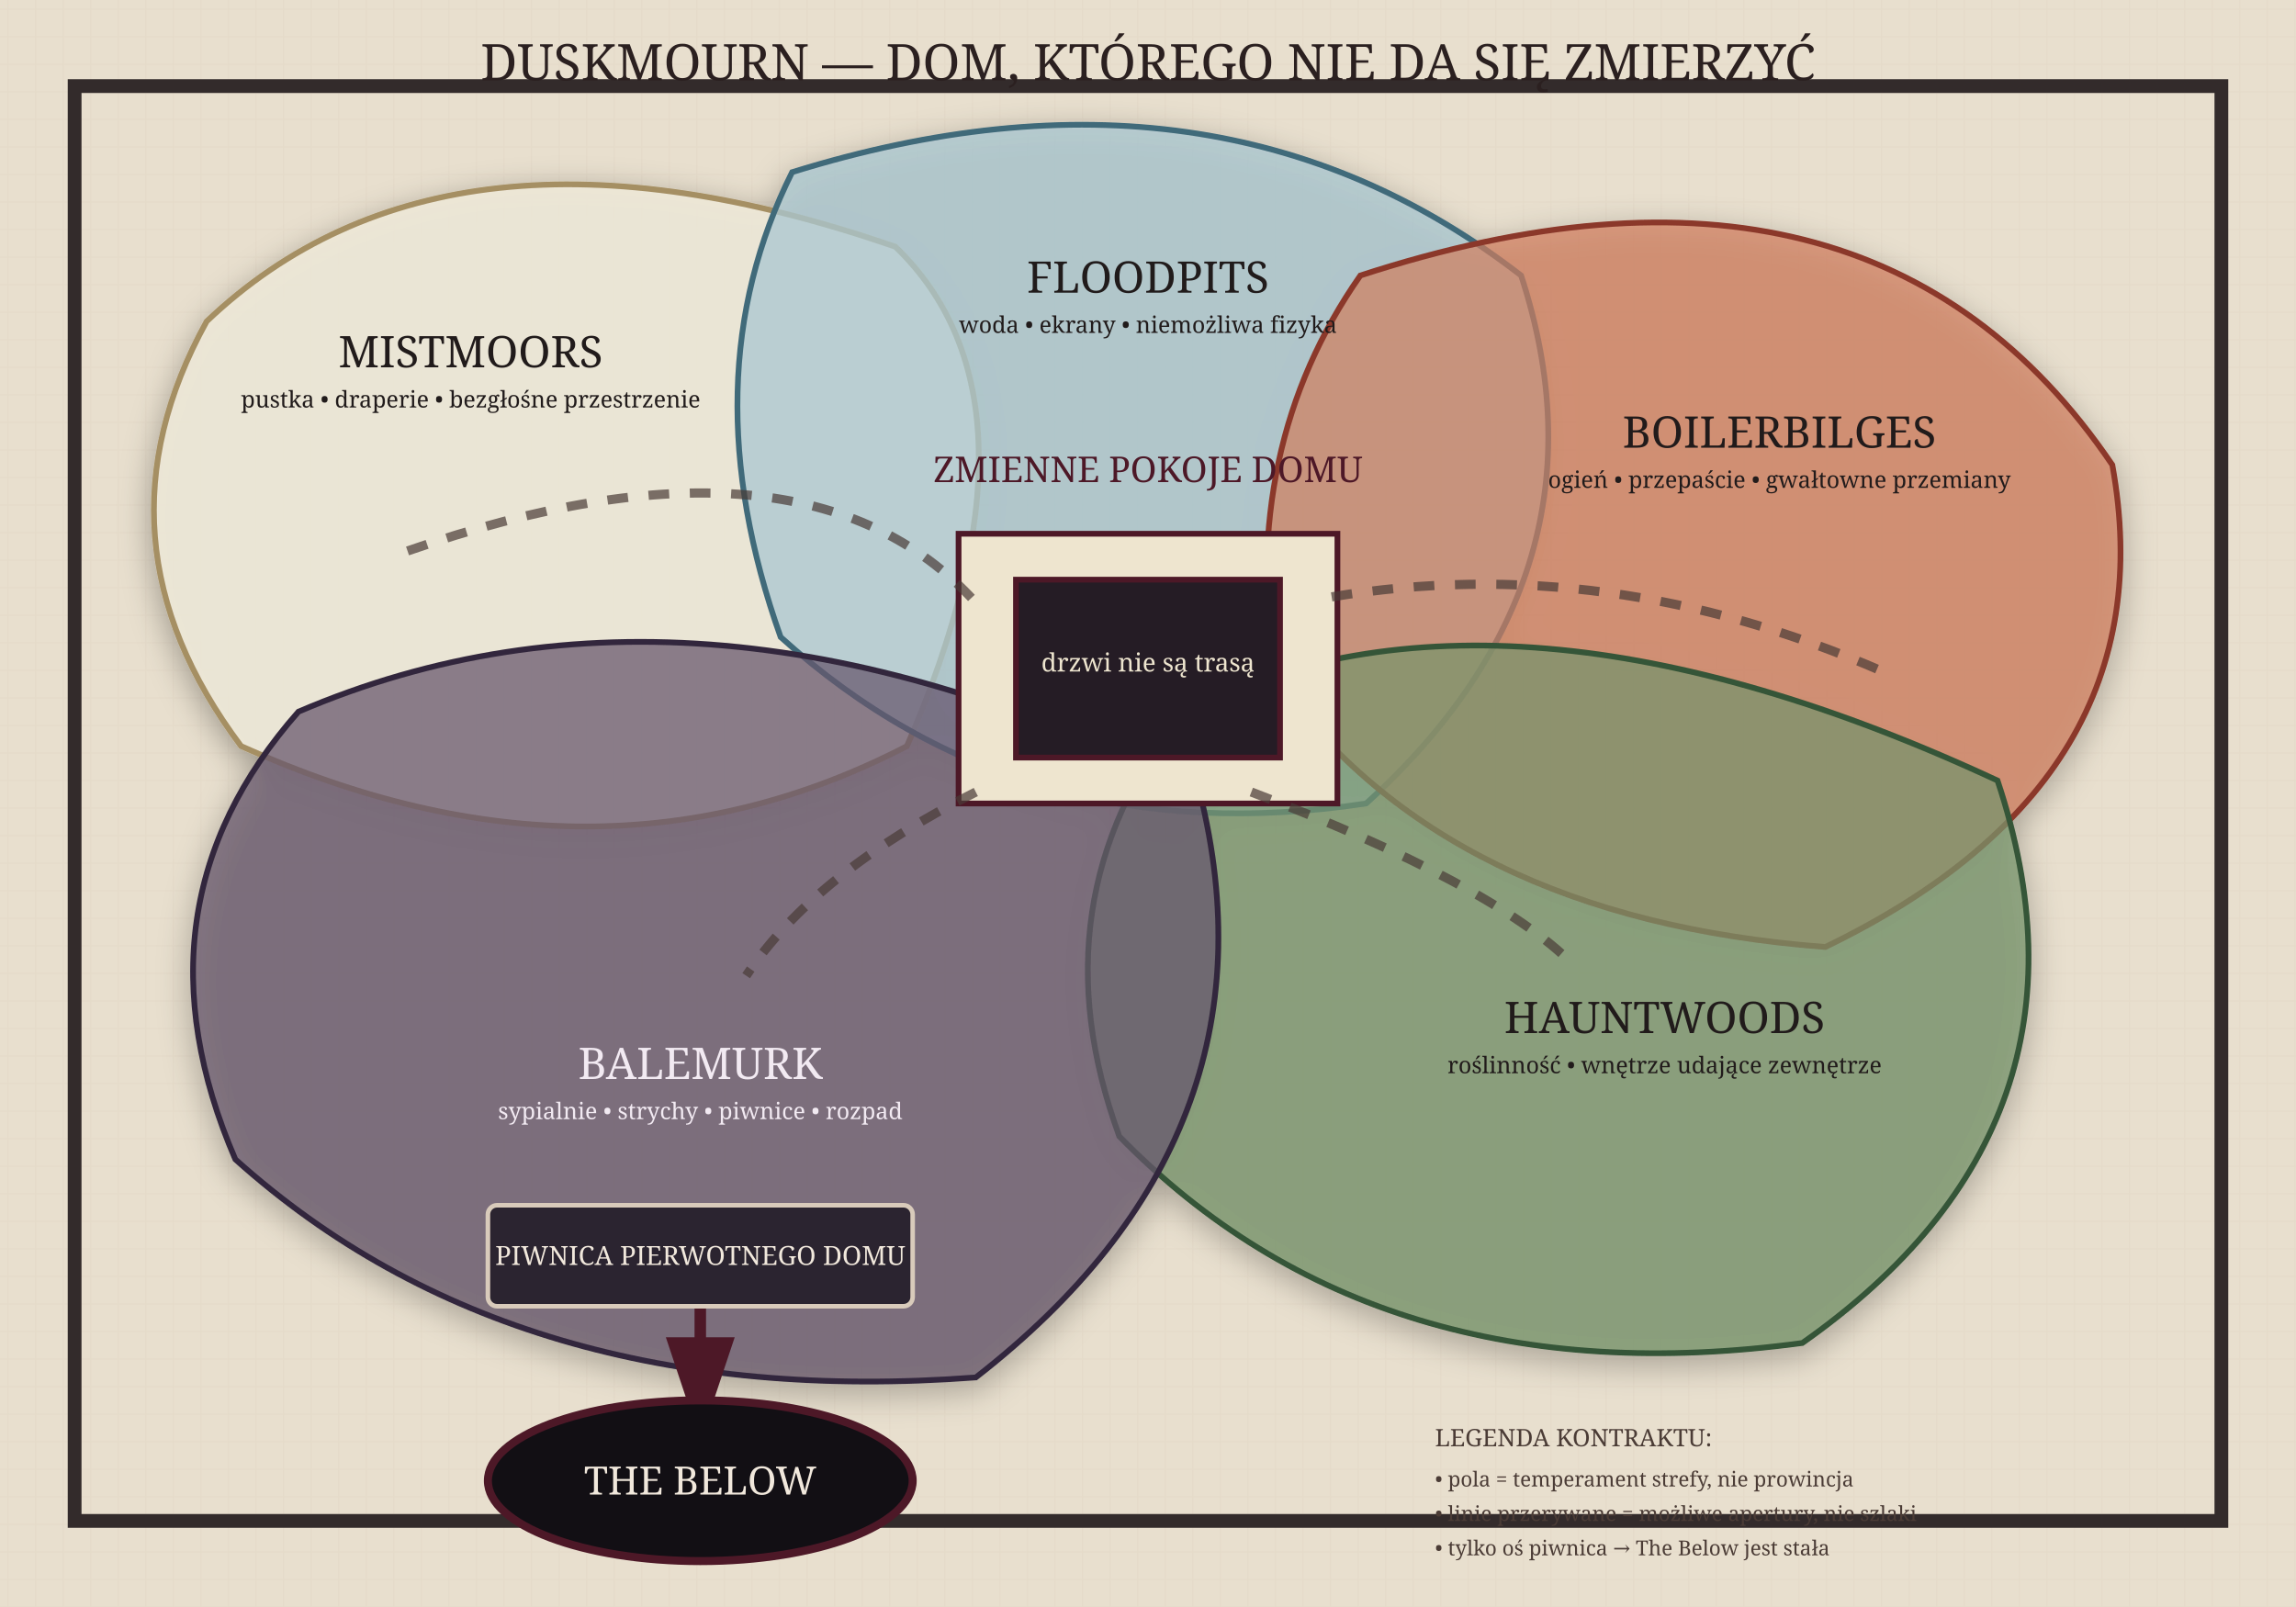
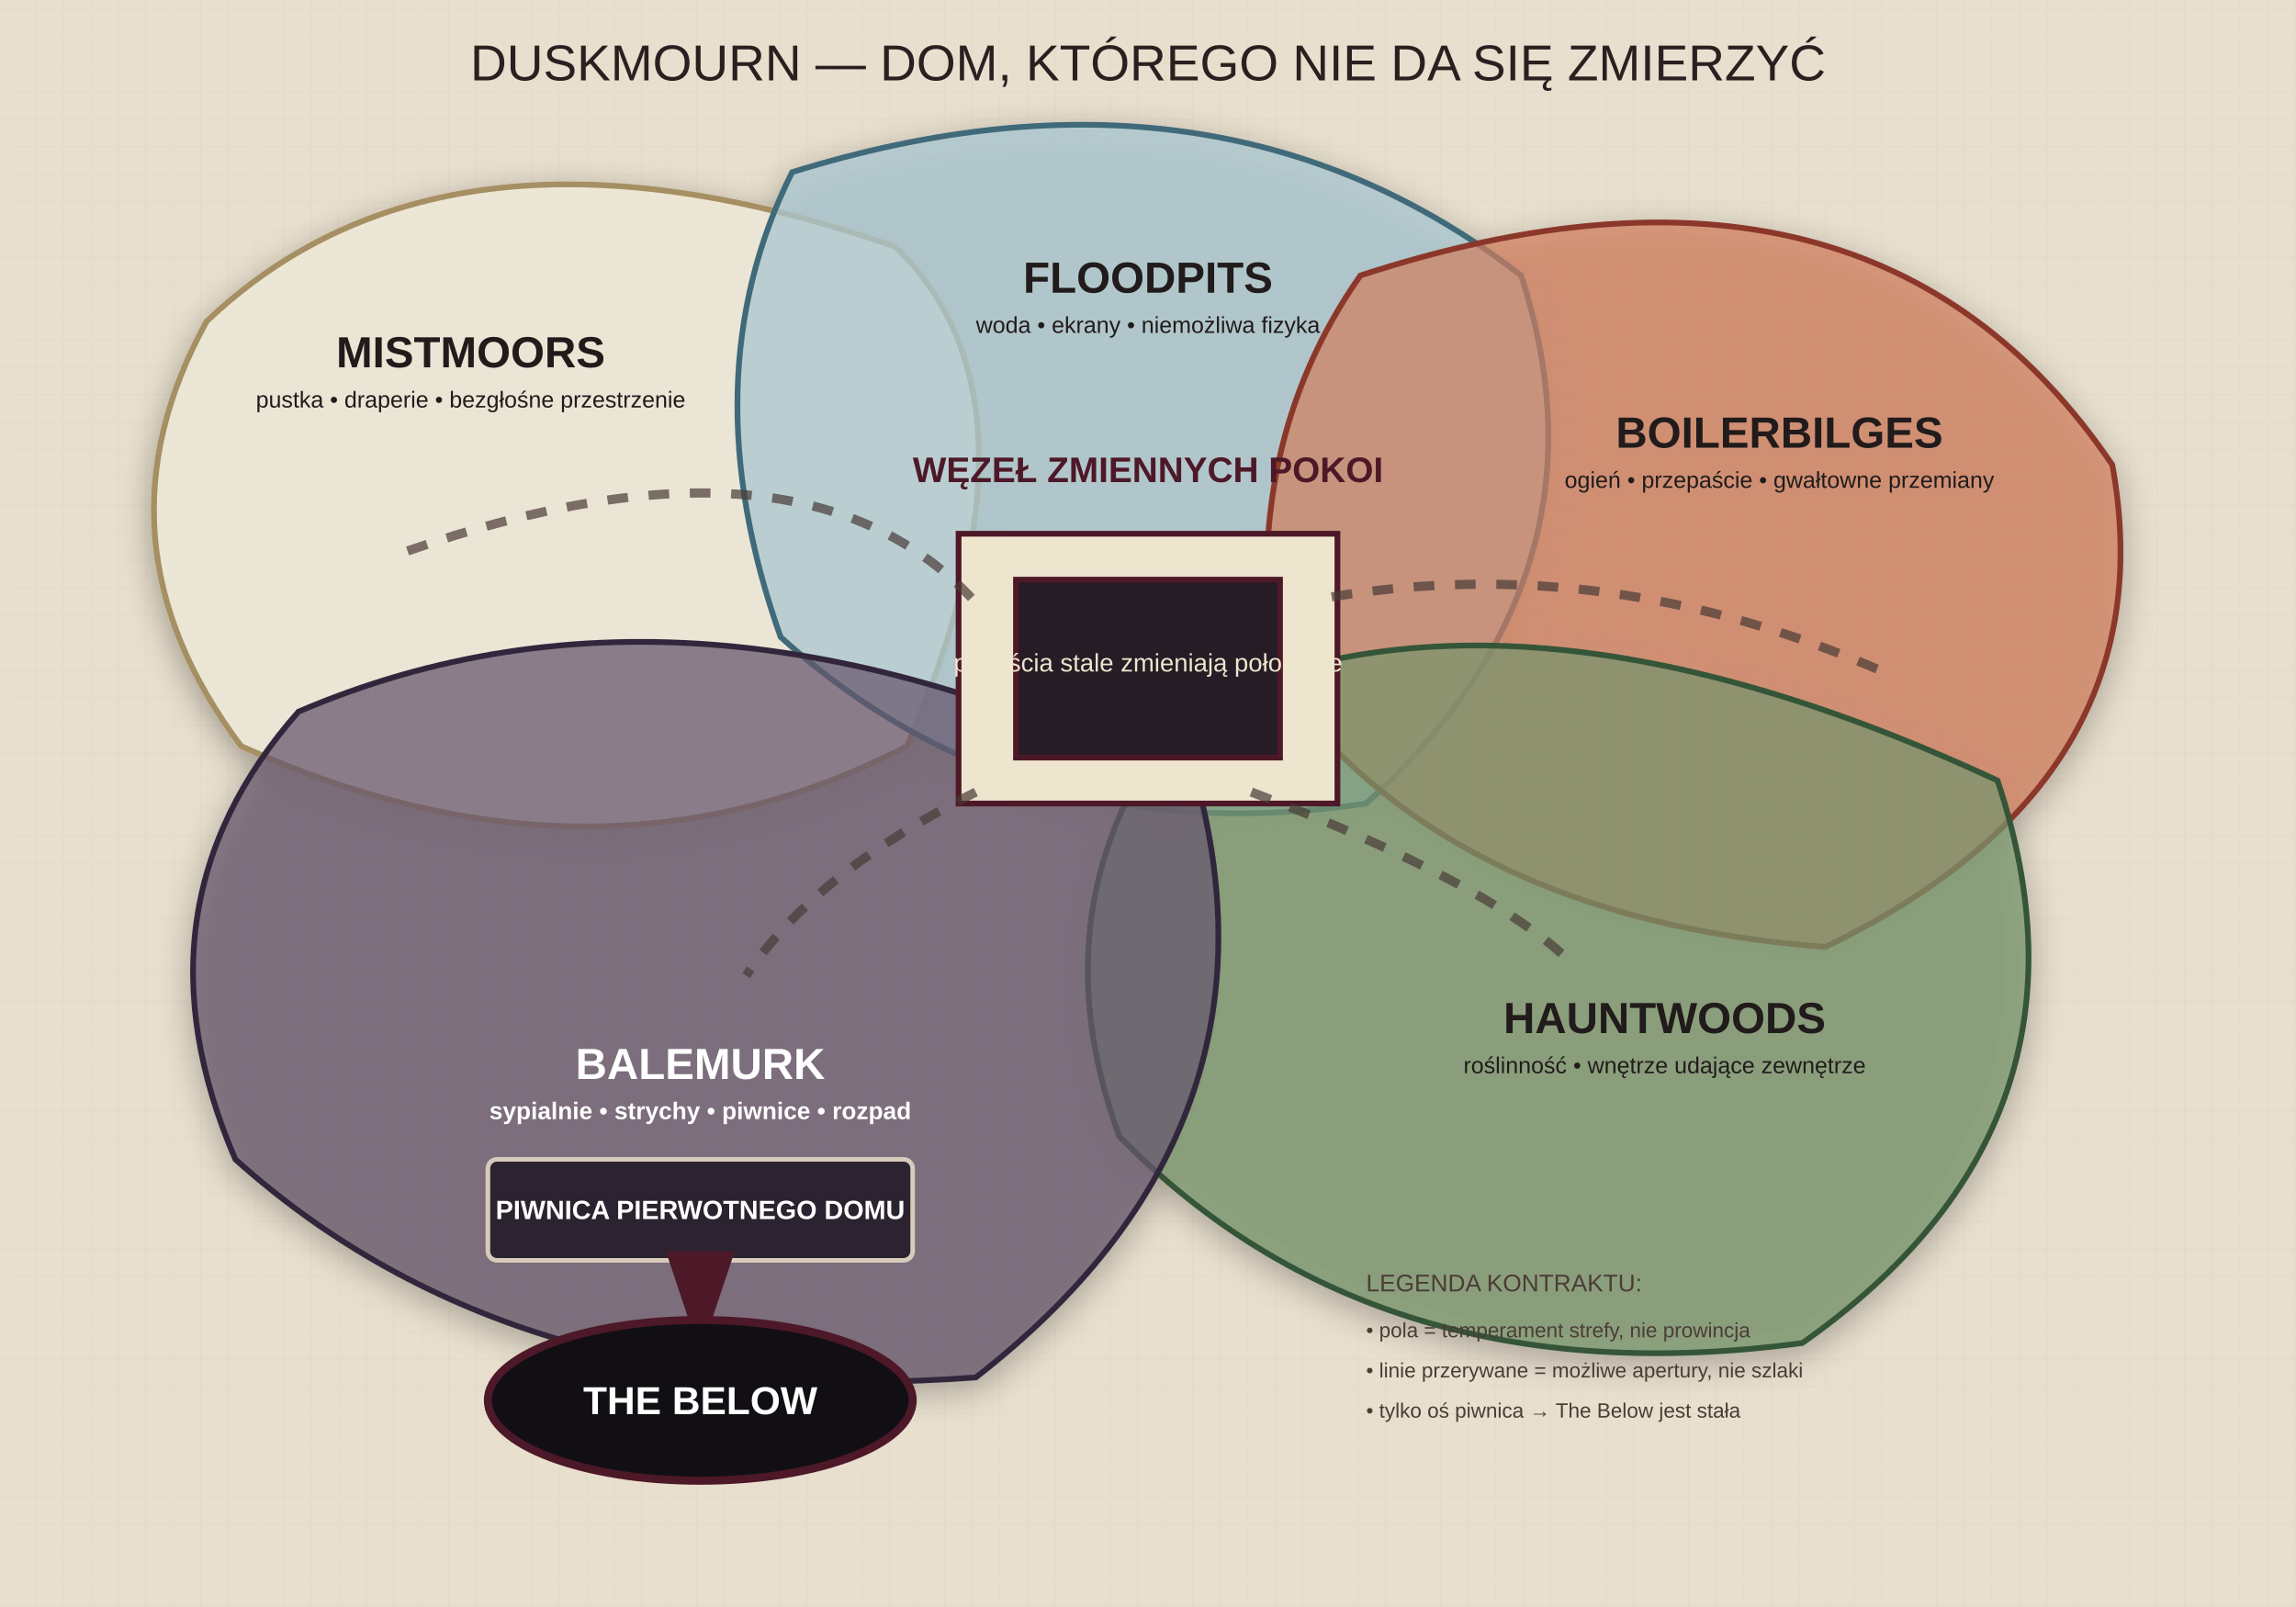
<svg xmlns="http://www.w3.org/2000/svg" viewBox="0 0 2000 1400" role="img" aria-labelledby="title desc">
  <defs>
    <filter id="shadow">
      <feDropShadow dx="0" dy="8" stdDeviation="14" flood-opacity=".35" />
    </filter>
    <pattern id="paper" width="24" height="24" patternUnits="userSpaceOnUse">
      <rect width="24" height="24" fill="#e8dfce" />
      <path d="M0 8h24M7 0v24" stroke="#c9bca6" stroke-opacity=".12" />
    </pattern>
    <marker id="arrow" markerWidth="10" markerHeight="10" refX="8" refY="3" orient="auto">
      <path d="M0 0L9 3L0 6Z" fill="#4d1827" />
    </marker>
  </defs>
  <rect width="2000" height="1400" fill="url(#paper)" />
-   <path d="M65 75H1935V1325H65Z" fill="none" stroke="#332b2b" stroke-width="12" />
-   <text x="1000" y="70" text-anchor="middle" font-family="Georgia" font-size="44" fill="#2b2020">DUSKMOURN — DOM, KTÓREGO NIE DA SIĘ ZMIERZYĆ</text>
+   <text x="1000" y="70" text-anchor="middle" font-family="Arial, Helvetica, sans-serif" font-size="44" fill="#2b2020">DUSKMOURN — DOM, KTÓREGO NIE DA SIĘ ZMIERZYĆ</text>
  <g filter="url(#shadow)" stroke-width="5">
    <path d="M180 280Q390 80 780 215Q920 350 790 650Q520 790 210 650Q75 470 180 280Z" fill="#eee8d8" fill-opacity=".9" stroke="#a58f63" />
    <path d="M690 150Q1060 35 1325 240Q1410 500 1190 700Q890 745 680 555Q600 330 690 150Z" fill="#abc8d1" fill-opacity=".76" stroke="#416a7a" />
    <path d="M1185 240Q1630 95 1840 405Q1890 680 1590 825Q1260 800 1110 590Q1080 390 1185 240Z" fill="#d27d5d" fill-opacity=".69" stroke="#8b382b" />
    <path d="M1030 620Q1310 480 1740 680Q1840 980 1570 1170Q1200 1220 975 990Q900 785 1030 620Z" fill="#78956d" fill-opacity=".72" stroke="#365537" />
    <path d="M260 620Q610 470 1045 690Q1120 990 850 1200Q450 1230 205 1010Q110 790 260 620Z" fill="#66556c" fill-opacity=".72" stroke="#32283c" />
  </g>
-   <g font-family="Georgia" text-anchor="middle" fill="#211b1b">
-     <text x="410" y="320" font-size="38">MISTMOORS</text>
+   <g font-family="Arial, Helvetica, sans-serif" text-anchor="middle" fill="#211b1b">
+     <text x="410" y="320" font-size="38" font-weight="700">MISTMOORS</text>
    <text x="410" y="355" font-size="20">pustka • draperie • bezgłośne przestrzenie</text>
-     <text x="1000" y="255" font-size="38">FLOODPITS</text>
+     <text x="1000" y="255" font-size="38" font-weight="700">FLOODPITS</text>
    <text x="1000" y="290" font-size="20">woda • ekrany • niemożliwa fizyka</text>
-     <text x="1550" y="390" font-size="38">BOILERBILGES</text>
+     <text x="1550" y="390" font-size="38" font-weight="700">BOILERBILGES</text>
    <text x="1550" y="425" font-size="20">ogień • przepaście • gwałtowne przemiany</text>
-     <text x="1450" y="900" font-size="38">HAUNTWOODS</text>
+     <text x="1450" y="900" font-size="38" font-weight="700">HAUNTWOODS</text>
    <text x="1450" y="935" font-size="20">roślinność • wnętrze udające zewnętrze</text>
-     <text x="610" y="940" font-size="38" fill="#f2eaf2">BALEMURK</text>
-     <text x="610" y="975" font-size="20" fill="#f2eaf2">sypialnie • strychy • piwnice • rozpad</text>
+     <text x="610" y="940" font-size="38" font-weight="700" fill="#ffffff">BALEMURK</text>
+     <text x="610" y="975" font-size="21" font-weight="600" fill="#ffffff">sypialnie • strychy • piwnice • rozpad</text>
  </g>
  <g fill="#eee5cf" stroke="#4d1827" stroke-width="5">
    <path d="M835 465h330v235H835Z" />
    <path d="M885 505h230v155H885Z" fill="#251c25" />
  </g>
-   <text x="1000" y="420" text-anchor="middle" font-family="Georgia" font-size="31" fill="#4d1827">ZMIENNE POKOJE DOMU</text>
-   <text x="1000" y="585" text-anchor="middle" font-family="Georgia" font-size="22" fill="#eee5cf">drzwi nie są trasą</text>
+   <text x="1000" y="420" text-anchor="middle" font-family="Arial, Helvetica, sans-serif" font-size="31" font-weight="700" fill="#4d1827">WĘZEŁ ZMIENNYCH POKOI</text>
+   <text x="1000" y="585" text-anchor="middle" font-family="Arial, Helvetica, sans-serif" font-size="22" fill="#eee5cf">przejścia stale zmieniają położenie</text>
  <g stroke="#493a36" stroke-width="8" fill="none" stroke-dasharray="18 18" opacity=".7">
    <path d="M355 480Q700 360 850 525" />
    <path d="M1160 520Q1400 480 1640 585" />
    <path d="M1090 690Q1300 770 1370 840" />
    <path d="M850 690Q710 760 650 850" />
  </g>
-   <g font-family="Georgia" text-anchor="middle">
-     <rect x="425" y="1050" width="370" height="88" rx="8" fill="#2b2430" stroke="#d9cbbb" stroke-width="4" />
-     <text x="610" y="1102" font-size="23" fill="#f1e8dc">PIWNICA PIERWOTNEGO DOMU</text>
-     <path d="M610 1140V1245" stroke="#4d1827" stroke-width="10" marker-end="url(#arrow)" />
-     <ellipse cx="610" cy="1290" rx="185" ry="70" fill="#120f14" stroke="#4d1827" stroke-width="7" />
-     <text x="610" y="1302" font-size="34" fill="#f1e8dc">THE BELOW</text>
+   <g font-family="Arial, Helvetica, sans-serif" text-anchor="middle">
+     <rect x="425" y="1010" width="370" height="88" rx="8" fill="#2b2430" stroke="#d9cbbb" stroke-width="4" />
+     <text x="610" y="1062" font-size="23" font-weight="700" fill="#ffffff">PIWNICA PIERWOTNEGO DOMU</text>
+     <path d="M610 1100V1170" stroke="#4d1827" stroke-width="10" marker-end="url(#arrow)" />
+     <ellipse cx="610" cy="1220" rx="185" ry="70" fill="#120f14" stroke="#4d1827" stroke-width="7" />
+     <text x="610" y="1232" font-size="34" font-weight="700" fill="#ffffff">THE BELOW</text>
  </g>
-   <g font-family="Georgia" fill="#4b3c36">
-     <text x="1250" y="1260" font-size="21">LEGENDA KONTRAKTU:</text>
-     <text x="1250" y="1295" font-size="18">• pola = temperament strefy, nie prowincja</text>
-     <text x="1250" y="1325" font-size="18">• linie przerywane = możliwe apertury, nie szlaki</text>
-     <text x="1250" y="1355" font-size="18">• tylko oś piwnica → The Below jest stała</text>
+   <g font-family="Arial, Helvetica, sans-serif" fill="#4b3c36">
+     <text x="1190" y="1125" font-size="21">LEGENDA KONTRAKTU:</text>
+     <text x="1190" y="1165" font-size="18">• pola = temperament strefy, nie prowincja</text>
+     <text x="1190" y="1200" font-size="18">• linie przerywane = możliwe apertury, nie szlaki</text>
+     <text x="1190" y="1235" font-size="18">• tylko oś piwnica → The Below jest stała</text>
  </g>
</svg>
